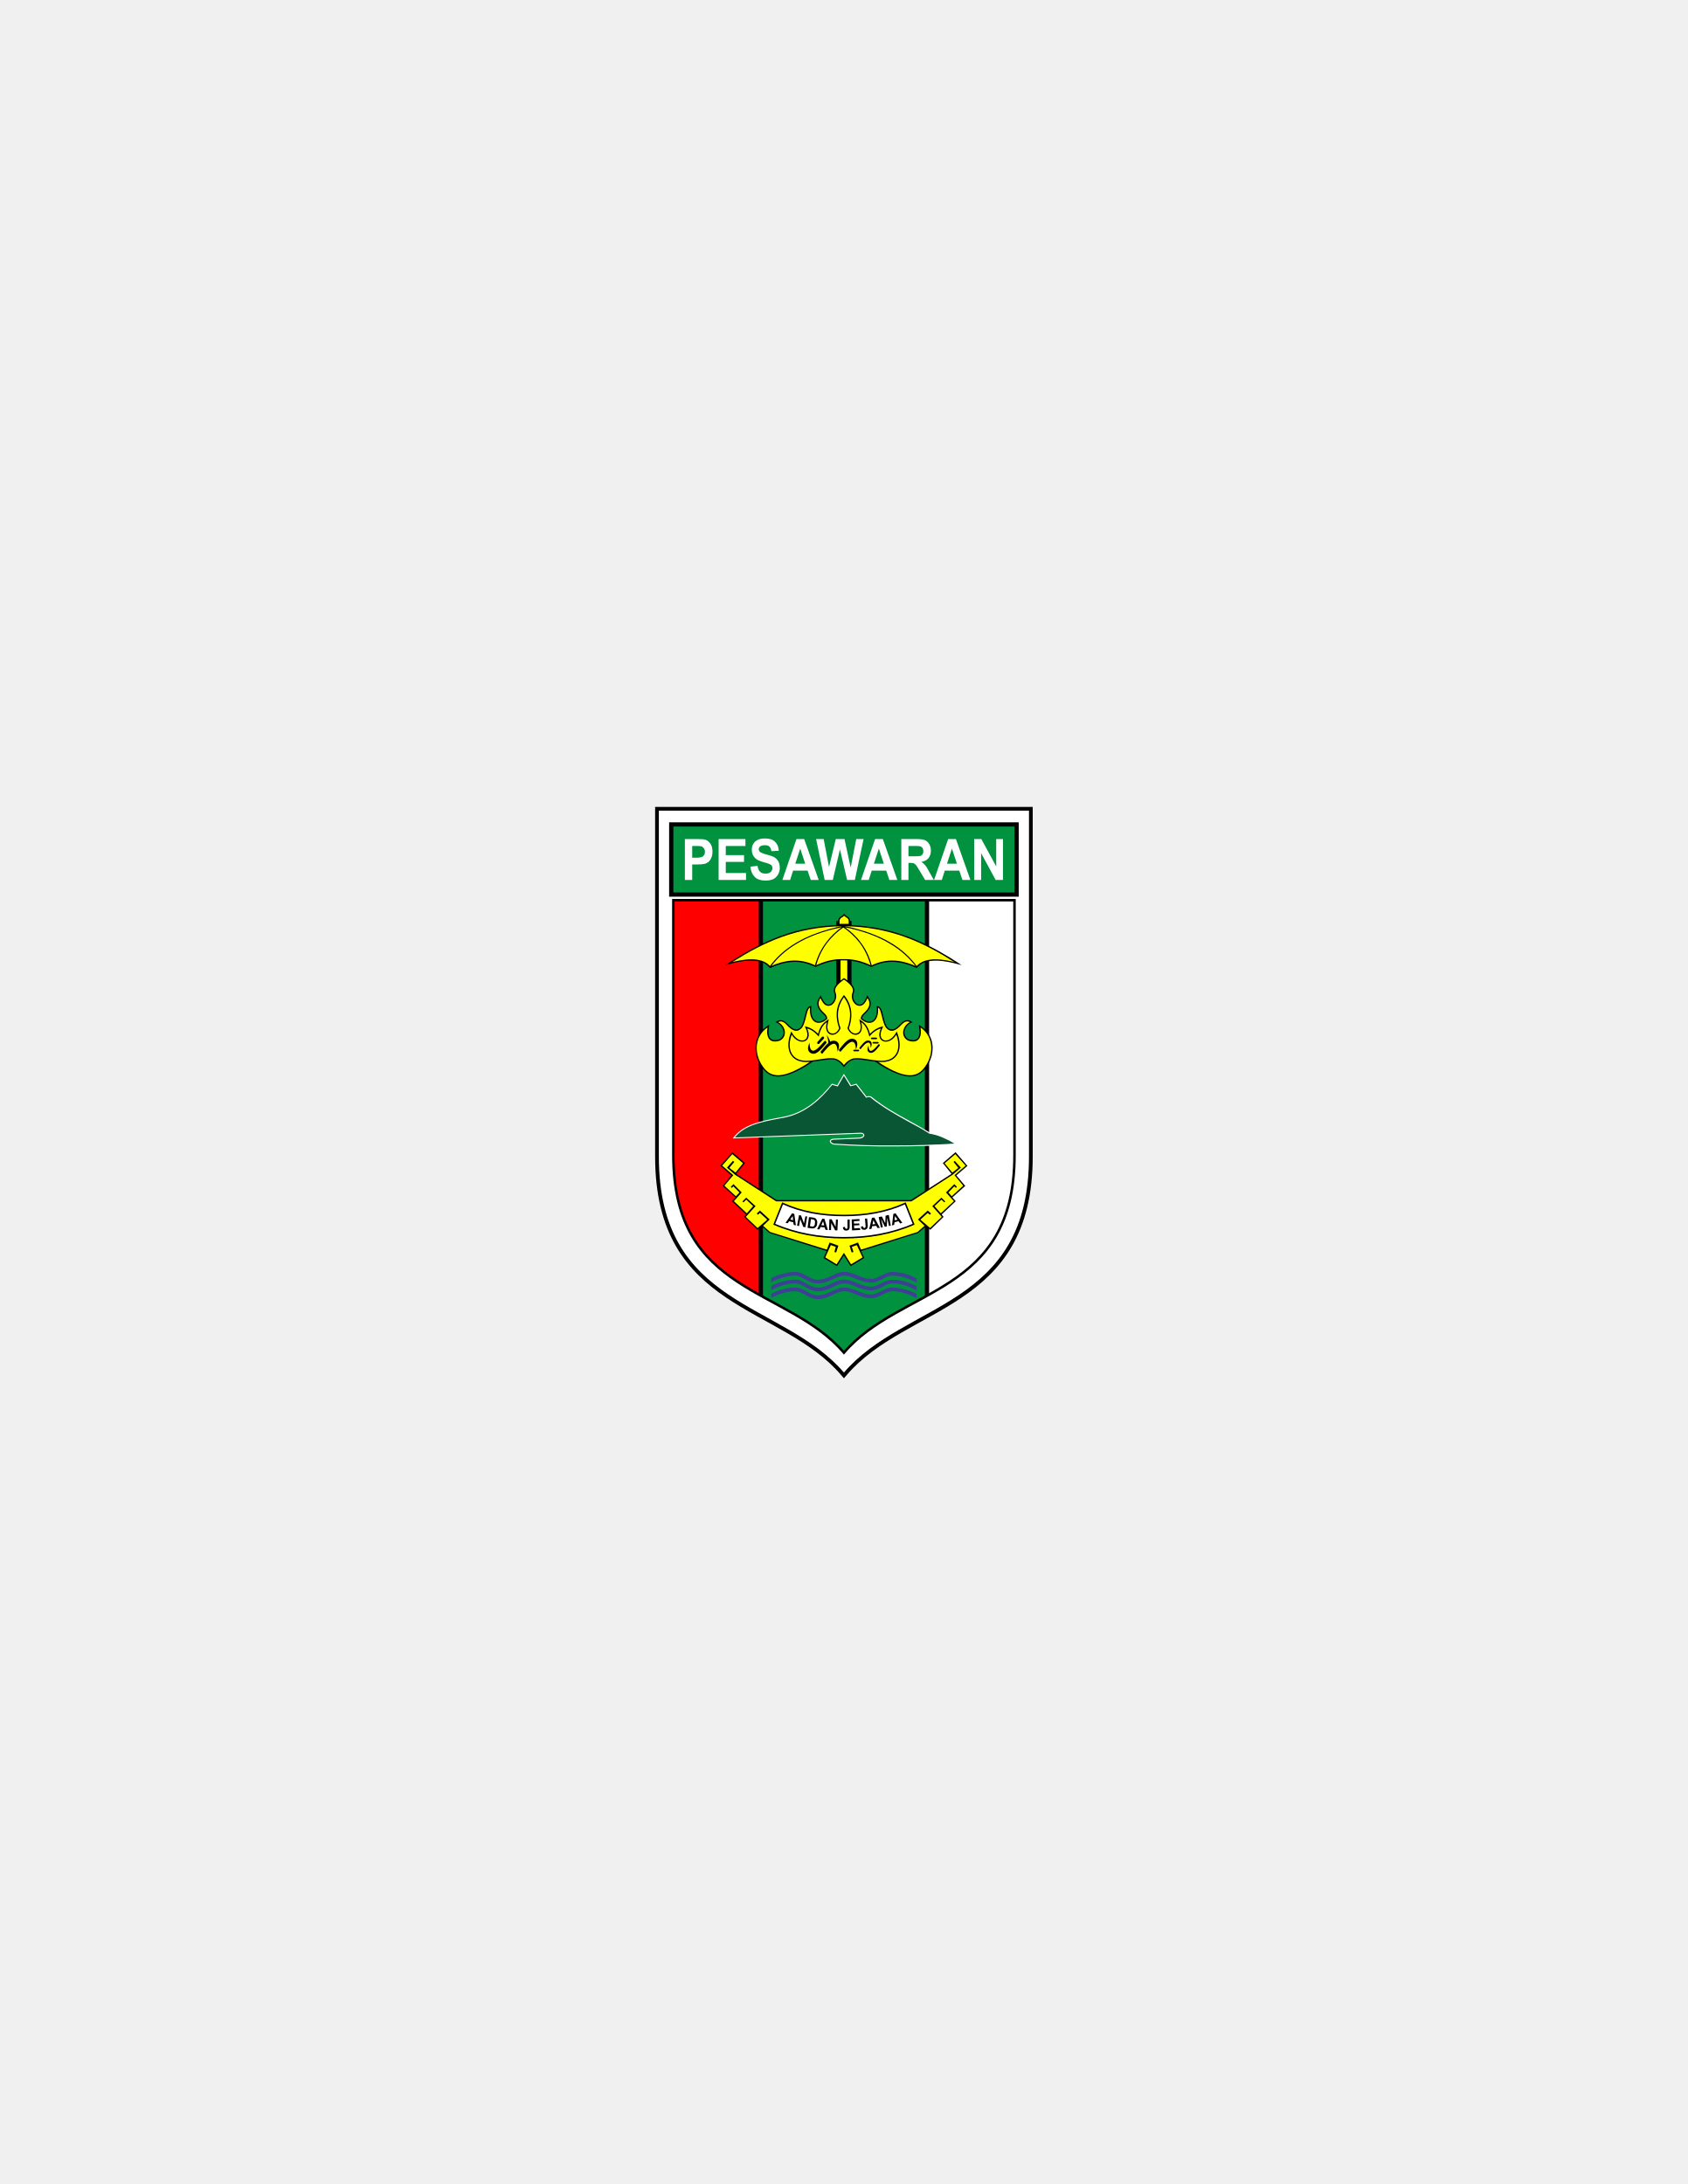
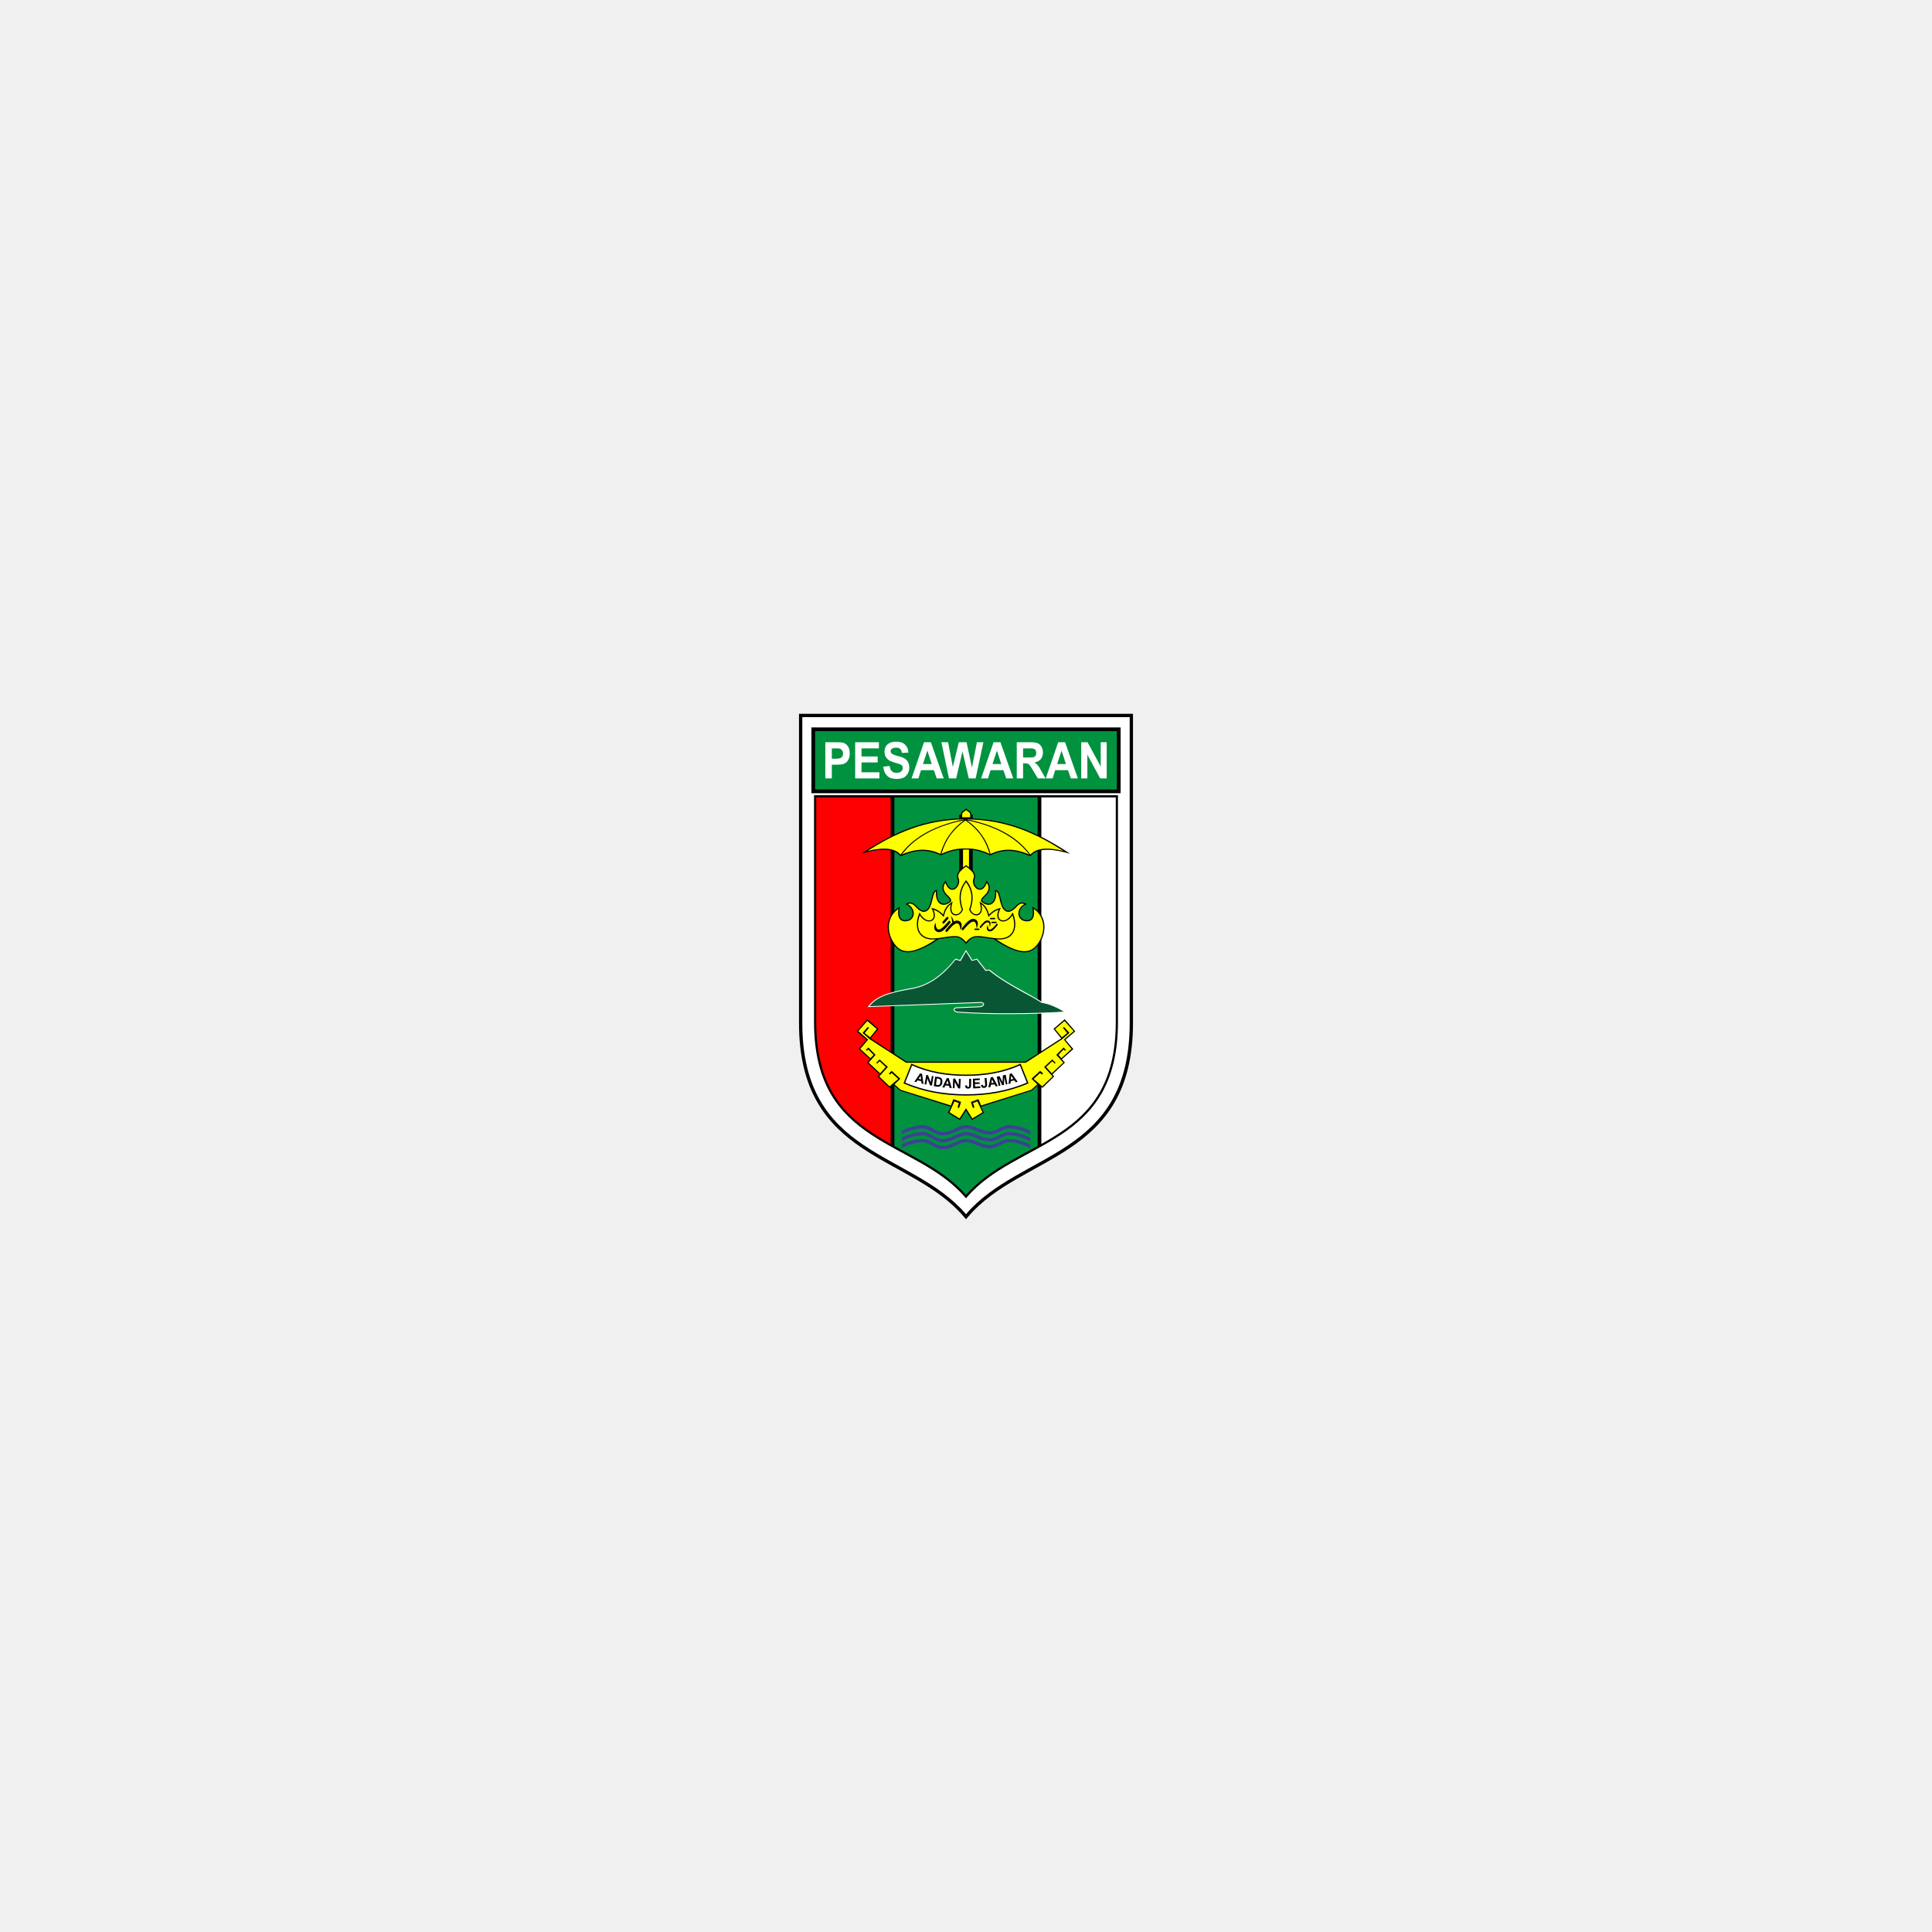
- <svg xmlns="http://www.w3.org/2000/svg" xml:space="preserve" width="8.5in" height="11in" version="1.1" style="shape-rendering:geometricPrecision; text-rendering:geometricPrecision; image-rendering:optimizeQuality; fill-rule:evenodd; clip-rule:evenodd" viewBox="0 0 8500 11000">
+ <svg xmlns="http://www.w3.org/2000/svg" xml:space="preserve" width="100%" height="100%" version="1.1" style="shape-rendering:geometricPrecision; text-rendering:geometricPrecision; image-rendering:optimizeQuality; fill-rule:evenodd; clip-rule:evenodd" viewBox="-1250 0 11000 11000">
  <defs>
    <style type="text/css">
    .str2 {stroke:black;stroke-width:42.532}
    .str5 {stroke:black;stroke-width:42.532}
    .str4 {stroke:black;stroke-width:42.532}
    .str1 {stroke:black;stroke-width:42.532}
    .str0 {stroke:black;stroke-width:37.579}
    .str3 {stroke:black;stroke-width:12.528}
    .str6 {stroke:black;stroke-width:7.516}
    .fil0 {fill:none}
    .fil11 {fill:black}
    .fil8 {fill:black}
    .fil2 {fill:#00923F}
    .fil6 {fill:#095635}
    .fil3 {fill:red}
    .fil5 {fill:yellow}
    .fil9 {fill:yellow}
    .fil1 {fill:white}
    .fil7 {fill:#3E4095;fill-rule:nonzero}
    .fil10 {fill:black;fill-rule:nonzero}
    .fil4 {fill:white;fill-rule:nonzero}
  </style>
    <clipPath id="id0">
      <path d="M3391 5819c0,705 573,660 859,994 286,-334 859,-288 859,-994l0 -1285 -1718 0 0 1285z" />
    </clipPath>
  </defs>
  <g id="Layer_x0020_1">
    <g id="Kabupaten_x0020_Pesawaran_x0020__x005b_koleksilogo.com_x005d_.cdr">
      <g>
        <path class="fil0 str0" d="M3318 5825c0,764 621,726 932,1088 311,-362 932,-324 932,-1088l0 -1742 -932 0 -932 0 0 1742z" />
        <path id="1" class="fil1" d="M3318 5825c0,764 621,726 932,1088 311,-362 932,-324 932,-1088l0 -1742 -932 0 -932 0 0 1742z" />
      </g>
      <g>
   </g>
      <g style="clip-path:url(#id0)">
        <g>
          <g>
            <polygon class="fil0 str1" points="3821,4478 4679,4478 4679,6913 3821,6913 " />
            <polygon id="1" class="fil2" points="3821,4478 4679,4478 4679,6913 3821,6913 " />
          </g>
          <g>
            <polygon class="fil0 str1" points="3821,4478 3391,4478 3391,6913 3821,6913 " />
            <polygon id="1" class="fil3" points="3821,4478 3391,4478 3391,6913 3821,6913 " />
          </g>
          <g>
            <polygon class="fil0 str2" points="4679,4478 5109,4478 5109,6913 4679,6913 " />
            <polygon id="1" class="fil1" points="4679,4478 5109,4478 5109,6913 4679,6913 " />
          </g>
        </g>
      </g>
      <path class="fil0 str3" d="M3391 5819c0,705 573,660 859,994 286,-334 859,-288 859,-994l0 -1285 -1718 0 0 1285z" />
      <g>
        <polygon class="fil0 str4" points="3391,4163 5109,4163 5109,4495 3391,4495 " />
        <polygon id="1" class="fil2" points="3391,4163 5109,4163 5109,4495 3391,4495 " />
      </g>
      <path class="fil4" d="M3449 4432l0 -206 59 0c22,0 37,1 43,3 11,3 20,10 27,21 7,10 10,23 10,39 0,13 -2,24 -6,32 -4,9 -9,16 -15,21 -7,4 -13,8 -19,9 -9,2 -22,3 -38,3l-24 0 0 78 -37 0zm37 -171l0 59 20 0c14,0 24,-2 29,-4 5,-2 8,-5 11,-10 3,-4 4,-10 4,-16 0,-7 -2,-14 -6,-18 -3,-5 -8,-8 -14,-10 -5,-1 -13,-1 -27,-1l-17 0zm133 171l0 -206 135 0 0 35 -99 0 0 46 92 0 0 34 -92 0 0 56 102 0 0 35 -138 0zm160 -67l36 -4c2,14 6,23 13,30 6,6 15,9 26,9 12,0 21,-2 27,-8 6,-6 9,-12 9,-20 0,-5 -1,-9 -4,-12 -2,-4 -7,-7 -13,-9 -4,-2 -14,-5 -29,-9 -20,-6 -34,-12 -42,-21 -11,-11 -16,-25 -16,-41 0,-10 2,-20 7,-29 6,-10 13,-16 23,-21 10,-5 22,-7 36,-7 23,0 40,5 51,17 12,11 18,26 19,45l-37 2c-2,-11 -5,-18 -10,-23 -5,-5 -13,-7 -23,-7 -11,0 -19,2 -25,7 -4,4 -6,8 -6,13 0,5 2,9 5,13 5,4 16,9 34,14 18,4 31,9 40,14 8,5 15,12 20,21 5,9 7,20 7,33 0,12 -3,23 -9,33 -6,10 -14,18 -24,23 -11,5 -24,7 -40,7 -23,0 -41,-6 -53,-18 -12,-12 -20,-29 -22,-52zm344 67l-40 0 -16 -47 -73 0 -15 47 -39 0 71 -206 39 0 73 206zm-68 -82l-25 -76 -25 76 50 0zm98 82l-43 -206 38 0 27 141 34 -141 44 0 31 144 28 -144 37 0 -44 206 -39 0 -36 -154 -36 154 -41 0zm366 0l-40 0 -16 -47 -73 0 -15 47 -39 0 71 -206 39 0 73 206zm-68 -82l-25 -76 -25 76 50 0zm88 82l0 -206 77 0c20,0 34,2 43,6 8,4 15,10 21,20 5,9 8,20 8,32 0,15 -4,28 -12,38 -8,10 -20,16 -36,19 8,5 14,11 19,17 6,6 13,18 21,34l23 40 -44 0 -27 -45c-9,-16 -16,-26 -19,-30 -4,-4 -8,-7 -11,-9 -4,-1 -11,-2 -19,-2l-8 0 0 86 -36 0zm36 -119l28 0c17,0 28,-1 33,-2 4,-2 8,-5 10,-9 3,-4 4,-9 4,-15 0,-7 -2,-13 -5,-17 -3,-4 -8,-7 -14,-8 -3,-1 -12,-1 -27,-1l-29 0 0 52zm312 119l-40 0 -16 -47 -73 0 -15 47 -39 0 71 -206 39 0 73 206zm-68 -82l-25 -76 -25 76 50 0zm87 82l0 -206 36 0 75 138 0 -138 34 0 0 206 -37 0 -73 -135 0 135 -35 0z" />
      <g>
        <polygon class="fil0 str5" points="4233,4660 4267,4660 4267,4984 4233,4984 " />
        <polygon id="1" class="fil5" points="4233,4660 4267,4660 4267,4984 4233,4984 " />
      </g>
      <path class="fil6" d="M4285 5469l-35 -56 -32 56 -27 -8c-57,69 -131,144 -246,166 -100,19 -198,34 -249,104l639 -24c21,0 24,24 -12,26l-121 4c-33,1 -20,24 -1,25 205,14 409,12 614,0 -40,-25 -83,-46 -132,-54 -99,-62 -203,-105 -298,-184 -8,-2 -15,-1 -22,2 -17,-22 -34,-44 -51,-65l-27 8z" />
      <path class="fil4" d="M4282 5470l-32 -52 -31 54 -28 -8c-28,34 -60,70 -100,100 -40,30 -87,55 -145,66l-17 3c-92,17 -180,34 -228,96l634 -24c7,0 13,3 16,7 1,2 2,4 2,6 0,2 -1,5 -3,7 -3,5 -12,10 -27,10l-120 5c-10,0 -15,2 -18,5 0,1 -1,2 -1,3 0,1 1,3 2,4 3,4 9,7 15,8 102,7 205,10 307,9 100,0 199,-3 299,-9 -18,-11 -37,-21 -56,-29 -22,-10 -44,-17 -69,-21l0 0 -1 0c-34,-22 -69,-41 -105,-60 -65,-36 -131,-73 -193,-123 -3,-1 -6,-2 -9,-1 -4,0 -7,1 -10,2l-2 1 -51 -65 -28 7 -1 -1zm-30 -58l34 54 27 -8 51 65c3,-1 6,-2 9,-2 4,-1 8,0 12,1l1 0 0 0c62,51 127,87 193,123 35,19 70,39 105,60 24,5 47,12 69,21 22,10 43,21 63,34l7 4 -8 1c-102,6 -205,9 -307,9 -103,1 -205,-2 -307,-9 -8,-1 -16,-5 -19,-10 -2,-2 -3,-4 -3,-7 0,-2 1,-4 2,-6 4,-4 10,-7 21,-7l121 -5c13,0 20,-4 23,-8 1,-1 2,-3 2,-4 0,-1 -1,-2 -1,-4 -2,-2 -6,-4 -12,-4l-645 24 3 -4c50,-67 140,-84 235,-102l17 -3c57,-11 104,-35 143,-65 40,-30 73,-66 101,-101l1 -1 26 8 34 -58 2 4z" />
      <path class="fil7" d="M3884 6516c17,-9 35,-16 53,-21 24,-7 47,-10 67,-10 22,-1 40,9 59,20 17,9 34,19 53,19 26,1 49,-10 71,-20 20,-9 40,-19 61,-19 25,-1 45,7 68,16 20,9 42,17 67,19 18,1 36,-8 54,-17 18,-9 36,-18 55,-18 21,0 44,3 68,10 19,5 38,13 56,22l0 22c-20,-12 -41,-20 -62,-26 -21,-7 -42,-10 -62,-10 -15,1 -31,9 -47,17 -20,10 -40,20 -63,19 -28,-2 -52,-12 -73,-20 -21,-9 -40,-16 -60,-16 -18,1 -36,9 -54,18 -24,11 -49,23 -79,22 -24,-1 -43,-11 -62,-22 -17,-9 -33,-18 -50,-18 -18,1 -40,4 -62,10 -20,6 -40,14 -58,24l0 -21zm0 -79c17,-8 35,-15 53,-20 24,-7 47,-11 67,-11 22,0 40,10 59,20 17,10 34,19 53,20 26,0 49,-10 71,-20 20,-10 40,-19 61,-20 25,-1 45,8 68,17 20,8 42,17 67,18 18,2 36,-7 54,-16 18,-9 36,-18 55,-19 21,0 44,4 68,10 19,6 38,13 56,23l0 21c-20,-11 -41,-20 -62,-26 -21,-6 -42,-9 -62,-9 -15,0 -31,8 -47,16 -20,10 -40,21 -63,19 -28,-2 -52,-11 -73,-20 -21,-8 -40,-16 -60,-15 -18,1 -36,9 -54,18 -24,11 -49,22 -79,21 -24,0 -43,-11 -62,-21 -17,-9 -33,-18 -50,-18 -18,0 -40,3 -62,10 -20,5 -40,13 -58,23l0 -21zm0 39c17,-8 35,-15 53,-20 24,-7 47,-10 67,-11 22,0 40,10 59,21 17,9 34,18 53,19 26,1 49,-10 71,-20 20,-10 40,-19 61,-20 25,0 45,8 68,17 20,8 42,17 67,19 18,1 36,-8 54,-17 18,-9 36,-18 55,-18 21,-1 44,3 68,9 19,6 38,14 56,23l0 22c-20,-12 -41,-21 -62,-27 -21,-6 -42,-9 -62,-9 -15,0 -31,8 -47,17 -20,10 -40,20 -63,18 -28,-1 -52,-11 -73,-19 -21,-9 -40,-16 -60,-16 -18,1 -36,9 -54,18 -24,11 -49,23 -79,22 -24,-1 -43,-12 -62,-22 -17,-9 -33,-18 -50,-18 -18,0 -40,4 -62,10 -20,6 -40,14 -58,24l0 -22z" />
      <g>
        <path class="fil8" d="M4255 4837l0 0 -8 0 -8 0 0 0c-45,0 -89,13 -129,32l-3 1 -3 -1c-77,-37 -147,-29 -222,5l-4 1 -4 -3c-17,-20 -40,-29 -66,-32 -38,-5 -81,2 -117,11l-39 10 34 -22c79,-50 160,-94 248,-126 99,-36 200,-53 305,-54l0 0 8 0 8 0 0 0c105,1 206,18 305,54 89,32 170,76 249,126l34 22 -39 -10c-37,-9 -80,-16 -117,-11 -26,3 -50,12 -67,32l-3 3 -4 -1c-76,-34 -146,-42 -222,-5l-3 1 -3 -1c-41,-19 -85,-32 -130,-32z" />
        <path class="fil9" d="M3689 4845c154,-97 321,-178 557,-180l0 0 1 0 2 0 0 0c236,2 403,83 556,180 -97,-24 -157,-15 -190,22 -69,-30 -143,-45 -227,-4 -44,-21 -91,-34 -139,-32l0 0 -2 0 -1 0 0 0c-49,-2 -95,11 -139,32 -84,-41 -158,-26 -228,4 -32,-37 -92,-46 -190,-22z" />
        <path class="fil10" d="M4613 4869c-33,-43 -74,-83 -133,-117 -56,-34 -129,-62 -225,-82 29,21 56,45 78,75 25,32 45,71 57,117l-5 2c-13,-46 -32,-84 -56,-116 -25,-32 -55,-59 -88,-81l-11 -8 14 3c103,21 180,50 239,85 60,35 101,75 134,119l-4 3z" />
        <path class="fil10" d="M3877 4866c33,-44 75,-84 135,-119 59,-35 136,-64 239,-85l13 -3 -11 8c-33,22 -62,49 -87,81 -24,32 -44,70 -56,116l-6 -2c13,-46 33,-85 58,-117 22,-30 48,-54 77,-75 -96,20 -168,48 -225,82 -58,34 -100,74 -132,117l-5 -3z" />
      </g>
      <path class="fil8" d="M4221 4653c0,-5 0,-10 0,-15l0 0 0 -1c1,-6 3,-12 8,-17 5,-4 13,-7 17,-12l5 -6 5 6c4,5 12,8 17,12 5,5 7,11 8,17l0 1 0 0c0,5 0,10 0,15l0 7 -7 0c-15,0 -31,0 -46,0l-7 0 0 -7z" />
      <path class="fil9" d="M4228 4653c16,0 30,0 46,0 0,-5 0,-10 0,-15 -1,-16 -15,-16 -23,-26l0 0 0 0c-8,10 -22,10 -23,26 0,5 0,10 0,15z" />
      <path class="fil8" d="M4356 5106c-6,6 -14,14 -15,23 13,11 32,21 49,14 24,-10 27,-45 26,-67l-1 -10 9 3c10,3 15,16 18,25 4,13 6,26 10,39 3,13 8,30 16,40 6,7 14,12 23,12 17,0 34,-17 45,-29 12,-13 30,-24 49,-14l11 6 -11 5c-20,11 -35,34 -29,57 3,11 10,19 20,25 13,4 30,7 42,-2 15,-12 14,-40 11,-57l-2 -15 13 9c24,17 42,40 51,69 8,26 7,53 1,78 -7,27 -21,53 -39,73 -8,9 -18,17 -28,22 -24,13 -52,12 -77,5 -38,-9 -76,-29 -109,-49l0 0 -189 -128 -188 128 0 0c-33,20 -71,40 -109,49 -25,7 -53,8 -77,-5 -10,-5 -20,-13 -28,-22 -18,-20 -32,-46 -39,-73 -6,-25 -7,-52 1,-78 9,-29 27,-52 51,-69l13 -9 -2 15c-3,17 -4,45 11,57 12,9 29,6 42,2 10,-6 17,-14 20,-25 5,-23 -9,-46 -29,-57l-11 -5 11 -6c19,-10 36,1 49,14 11,12 28,29 45,29 9,0 17,-5 23,-12 8,-10 13,-27 16,-40 4,-13 6,-26 10,-39 3,-9 8,-22 18,-25l9 -3 -1 10c-1,22 2,57 26,67 17,7 36,-3 49,-14 -1,-9 -9,-17 -15,-23 -27,-23 -40,-52 -18,-83l7 -10 4 11c5,11 14,30 26,34 6,3 13,2 19,-1 16,-10 25,-30 20,-49 0,-2 -1,-3 -1,-5 -14,-31 22,-59 44,-74l4 -3 5 3c22,15 58,43 44,74 0,2 -1,3 -1,5 -5,19 4,39 20,49 6,3 13,4 19,1 12,-4 21,-23 26,-34l4 -11 7 10c22,31 9,60 -18,83z" />
      <path class="fil9" d="M4058 5362l192 -130 193 130c104,64 165,69 205,24 57,-65 59,-162 -12,-211 8,53 -13,83 -63,66 -38,-20 -30,-72 9,-93 -11,-6 -25,-5 -42,13 -25,27 -51,45 -77,16 -22,-28 -23,-96 -41,-102 5,71 -39,99 -87,57 -1,-11 5,-20 17,-31 28,-25 34,-49 17,-74 -13,28 -27,47 -54,36 -22,-13 -31,-41 -22,-63 10,-22 -10,-43 -42,-66l-1 0 0 0c-32,23 -52,44 -42,66 9,22 -1,50 -22,63 -27,11 -41,-8 -54,-36 -17,25 -11,49 17,74 12,11 18,20 17,31 -48,42 -92,14 -87,-57 -18,6 -19,74 -41,102 -26,29 -52,11 -77,-16 -17,-18 -31,-19 -42,-13 39,21 47,73 9,93 -50,17 -71,-13 -63,-66 -71,49 -69,146 -12,211 40,45 101,40 205,-24z" />
      <path class="fil8" d="M4120 5207c6,-25 18,-49 40,-64l14 -10 -4 17c-3,12 -5,26 -1,38 3,8 8,14 16,16 7,3 15,1 22,-2 9,-5 15,-14 19,-23 -20,-56 -18,-110 18,-159l6 -9 7 9c36,49 38,103 18,159 4,9 10,18 19,23 7,3 15,5 22,2 8,-2 13,-8 16,-16 4,-12 2,-26 -1,-38l-4 -17 14 10c22,15 34,39 40,64 15,-15 32,-28 53,-34l14 -4 -6 13c-7,16 -13,42 4,54 8,6 19,5 29,2 14,-6 26,-18 34,-31l7 -12 5 14c12,34 17,79 -8,110 -17,22 -44,30 -72,30l0 0c-21,0 -42,-3 -63,-6 -19,-3 -37,-6 -56,-7 -5,0 -11,0 -17,0 -19,2 -37,16 -48,31l-7 8 -6 -8c-11,-15 -30,-29 -48,-31 -6,0 -12,0 -17,0 -19,1 -37,4 -56,7 -21,3 -42,6 -63,6l0 0c-28,0 -55,-8 -72,-30 -25,-31 -20,-76 -8,-110l5 -14 7 12c8,13 20,25 34,31 10,3 21,4 29,-2 17,-12 11,-38 4,-54l-6 -13 14 4c21,6 38,19 53,34z" />
      <path class="fil9" d="M4196 5330c17,1 38,13 53,33l1 1 1 -1c16,-20 37,-32 54,-33 43,-3 83,12 136,13 75,-1 99,-60 73,-132 -37,61 -110,39 -78,-31 -19,5 -39,18 -58,41 -7,-32 -19,-58 -41,-73 20,73 -48,84 -69,31 22,-59 16,-111 -17,-155l-1 -2 -1 2c-32,44 -38,96 -16,155 -21,53 -89,42 -69,-31 -22,15 -34,41 -41,73 -19,-23 -39,-36 -58,-41 32,70 -41,92 -78,31 -26,72 -2,131 73,132 53,-1 93,-16 136,-13z" />
      <g>
        <path class="fil11" d="M4077 5252c0,28 7,39 17,40 18,1 44,-33 58,-48 5,-6 13,6 9,10 -13,14 -31,41 -53,51 -5,2 -11,3 -16,2 -17,-3 -33,-19 -15,-55zm104 -5c-4,-13 -10,-24 -18,-34 5,13 8,26 9,40 -15,12 -28,31 -38,42 -4,4 4,16 9,10 13,-16 39,-49 57,-48 10,1 17,12 18,40 17,-36 2,-53 -15,-55 -6,-1 -12,0 -17,2 -2,1 -3,2 -5,3zm-42 -24c3,-3 7,-3 9,-1 3,3 3,7 1,9l-23 25c-2,3 -6,3 -9,1 -2,-3 -2,-7 0,-9l22 -25z" />
        <path class="fil11" d="M4310 5287c0,-28 -7,-39 -17,-40 -18,-1 -44,32 -58,48 -5,6 -13,-6 -9,-10 13,-14 31,-41 53,-51 5,-2 11,-3 16,-2 17,2 32,19 15,55z" />
        <path class="fil11" d="M4385 5278c0,-20 -5,-27 -12,-27 -12,-1 -29,21 -38,32 -4,4 -9,-4 -6,-7 8,-9 20,-28 35,-34 3,-1 7,-2 11,-1 11,1 21,12 10,37z" />
        <path class="fil11" d="M4374 5266c0,19 5,26 11,27 12,0 30,-22 39,-33 3,-4 9,4 6,7 -9,9 -20,28 -35,34 -3,2 -7,2 -11,2 -12,-2 -22,-13 -10,-37z" />
        <path class="fil11" d="M4301 5287l22 0c2,0 4,2 4,4l0 0c0,2 -2,4 -4,4l-22 0c-2,0 -4,-2 -4,-4l0 0c0,-2 2,-4 4,-4z" />
        <path class="fil11" d="M4390 5226l22 0c3,0 5,2 5,4l0 0c0,2 -2,4 -5,4l-22 0c-2,0 -4,-2 -4,-4l0 0c0,-2 2,-4 4,-4z" />
        <path class="fil11" d="M4398 5248l22 0c3,0 5,2 5,4l0 0c0,2 -2,4 -5,4l-22 0c-2,0 -4,-2 -4,-4l0 0c0,-2 2,-4 4,-4z" />
      </g>
      <path class="fil8" d="M4163 6301l-288 -91 -39 -34 -21 18 -68 -65 11 -12 -72 -67 18 -19 -65 -58 44 -53 -56 -48 61 -69 64 55 -45 54 204 132c226,0 451,0 677,0l204 -132 -44 -54 64 -55 60 69 -56 48 45 53 -65 58 17 19 -71 67 10 12 -67 65 -21 -18 -40 34 -288 91 16 35 -68 41 -34 -54 -35 54 -68 -41 16 -35z" />
      <path class="fil9" d="M4213 6368l37 -58 36 58 58 -35 -29 -62 -25 9 8 26 -9 2 -11 -34 43 -16 15 36 285 -89 35 -31 -33 -32 49 -45 17 15 -7 6 -10 -9 -37 34 49 42 59 -56 -48 -54 46 -43 19 19 -4 5 -15 -14 -35 33 32 36 66 -61 -40 -44 42 -42 13 14 -5 5 -8 -8 -30 31 17 19 58 -53 -44 -53 56 -48 -52 -58 -54 46 39 47 30 -24 -24 -30 6 -5 31 34 -42 36 -207 134c-227,0 -454,0 -681,0l-207 -134 -41 -36 30 -34 7 5 -25 30 31 24 38 -47 -54 -46 -51 58 56 48 -45 53 58 53 18 -19 -31 -31 -7 8 -6 -5 14 -14 41 42 -39 44 65 61 32 -36 -35 -33 -14 14 -5 -5 19 -19 47 43 -49 54 59 56 49 -42 -37 -34 -10 9 -6 -6 16 -15 49 45 -33 32 35 31 286 89 14 -36 44 16 -11 34 -9 -2 7 -26 -25 -9 -28 62 57 35z" />
      <path class="fil1 str6" d="M3899 6166c111,48 229,68 351,68 122,0 240,-20 351,-68l-42 -105c-97,44 -200,61 -309,61 -109,0 -212,-17 -309,-61l-42 105z" />
      <path class="fil10" d="M4008 6172l-11 -3 -2 -13 -21 -5 -7 10 -11 -2 33 -48 11 3 8 58zm-14 -26l-2 -21 -12 17 14 4zm20 27l10 -53 10 2 15 40 7 -36 9 1 -9 54 -11 -2 -15 -39 -6 35 -10 -2zm60 -43l20 2c4,1 8,2 10,3 3,1 5,3 7,6 2,3 3,6 4,9 1,4 1,8 0,13 0,5 -1,9 -3,12 -2,3 -4,6 -7,8 -2,2 -5,3 -8,4 -2,0 -6,0 -10,0l-20 -3 7 -54zm10 10l-5 36 8 1c3,1 5,1 7,1 2,-1 3,-1 4,-2 2,-1 3,-3 4,-5 1,-2 2,-5 2,-10 1,-4 1,-7 0,-9 0,-3 -1,-5 -2,-6 -1,-2 -3,-3 -5,-3 -1,-1 -4,-1 -8,-2l-5 -1zm85 55l-12 -1 -4 -12 -21 -2 -5 12 -12 -1 26 -53 11 1 17 56zm-18 -23l-6 -21 -9 20 15 1zm24 23l2 -54 11 0 20 38 2 -37 10 1 -3 54 -11 0 -20 -37 -1 36 -10 -1zm93 -52l11 -1 0 35c0,5 0,8 -1,10 -1,4 -3,6 -5,8 -3,2 -7,3 -11,3 -5,0 -10,-1 -12,-4 -3,-3 -5,-7 -5,-13l10 -2c0,3 1,6 2,7 1,2 3,3 5,3 2,0 4,-1 5,-2 1,-2 2,-5 1,-9l0 -35zm23 54l-2 -55 39 -2 1 9 -29 2 1 12 26 -1 1 9 -27 1 1 15 29 -2 1 10 -41 2zm65 -59l11 -1 3 35c0,4 0,8 -1,10 -1,3 -2,6 -5,8 -3,2 -6,4 -11,4 -5,0 -9,-1 -12,-3 -3,-3 -5,-8 -5,-13l10 -2c0,3 1,5 2,6 1,2 3,3 5,3 2,-1 4,-1 5,-3 1,-1 1,-4 1,-9l-3 -35zm75 46l-12 1 -6 -11 -21 2 -3 13 -12 2 14 -57 12 -2 28 52zm-23 -19l-10 -19 -4 21 14 -2zm28 18l-11 -53 16 -3 17 34 2 -38 16 -4 10 54 -9 2 -9 -42 -2 44 -10 2 -19 -40 9 42 -10 2zm108 -24l-11 3 -8 -11 -20 5 -2 13 -11 3 7 -58 11 -3 34 48zm-24 -16l-13 -18 -2 21 15 -3z" />
    </g>
  </g>
</svg>
